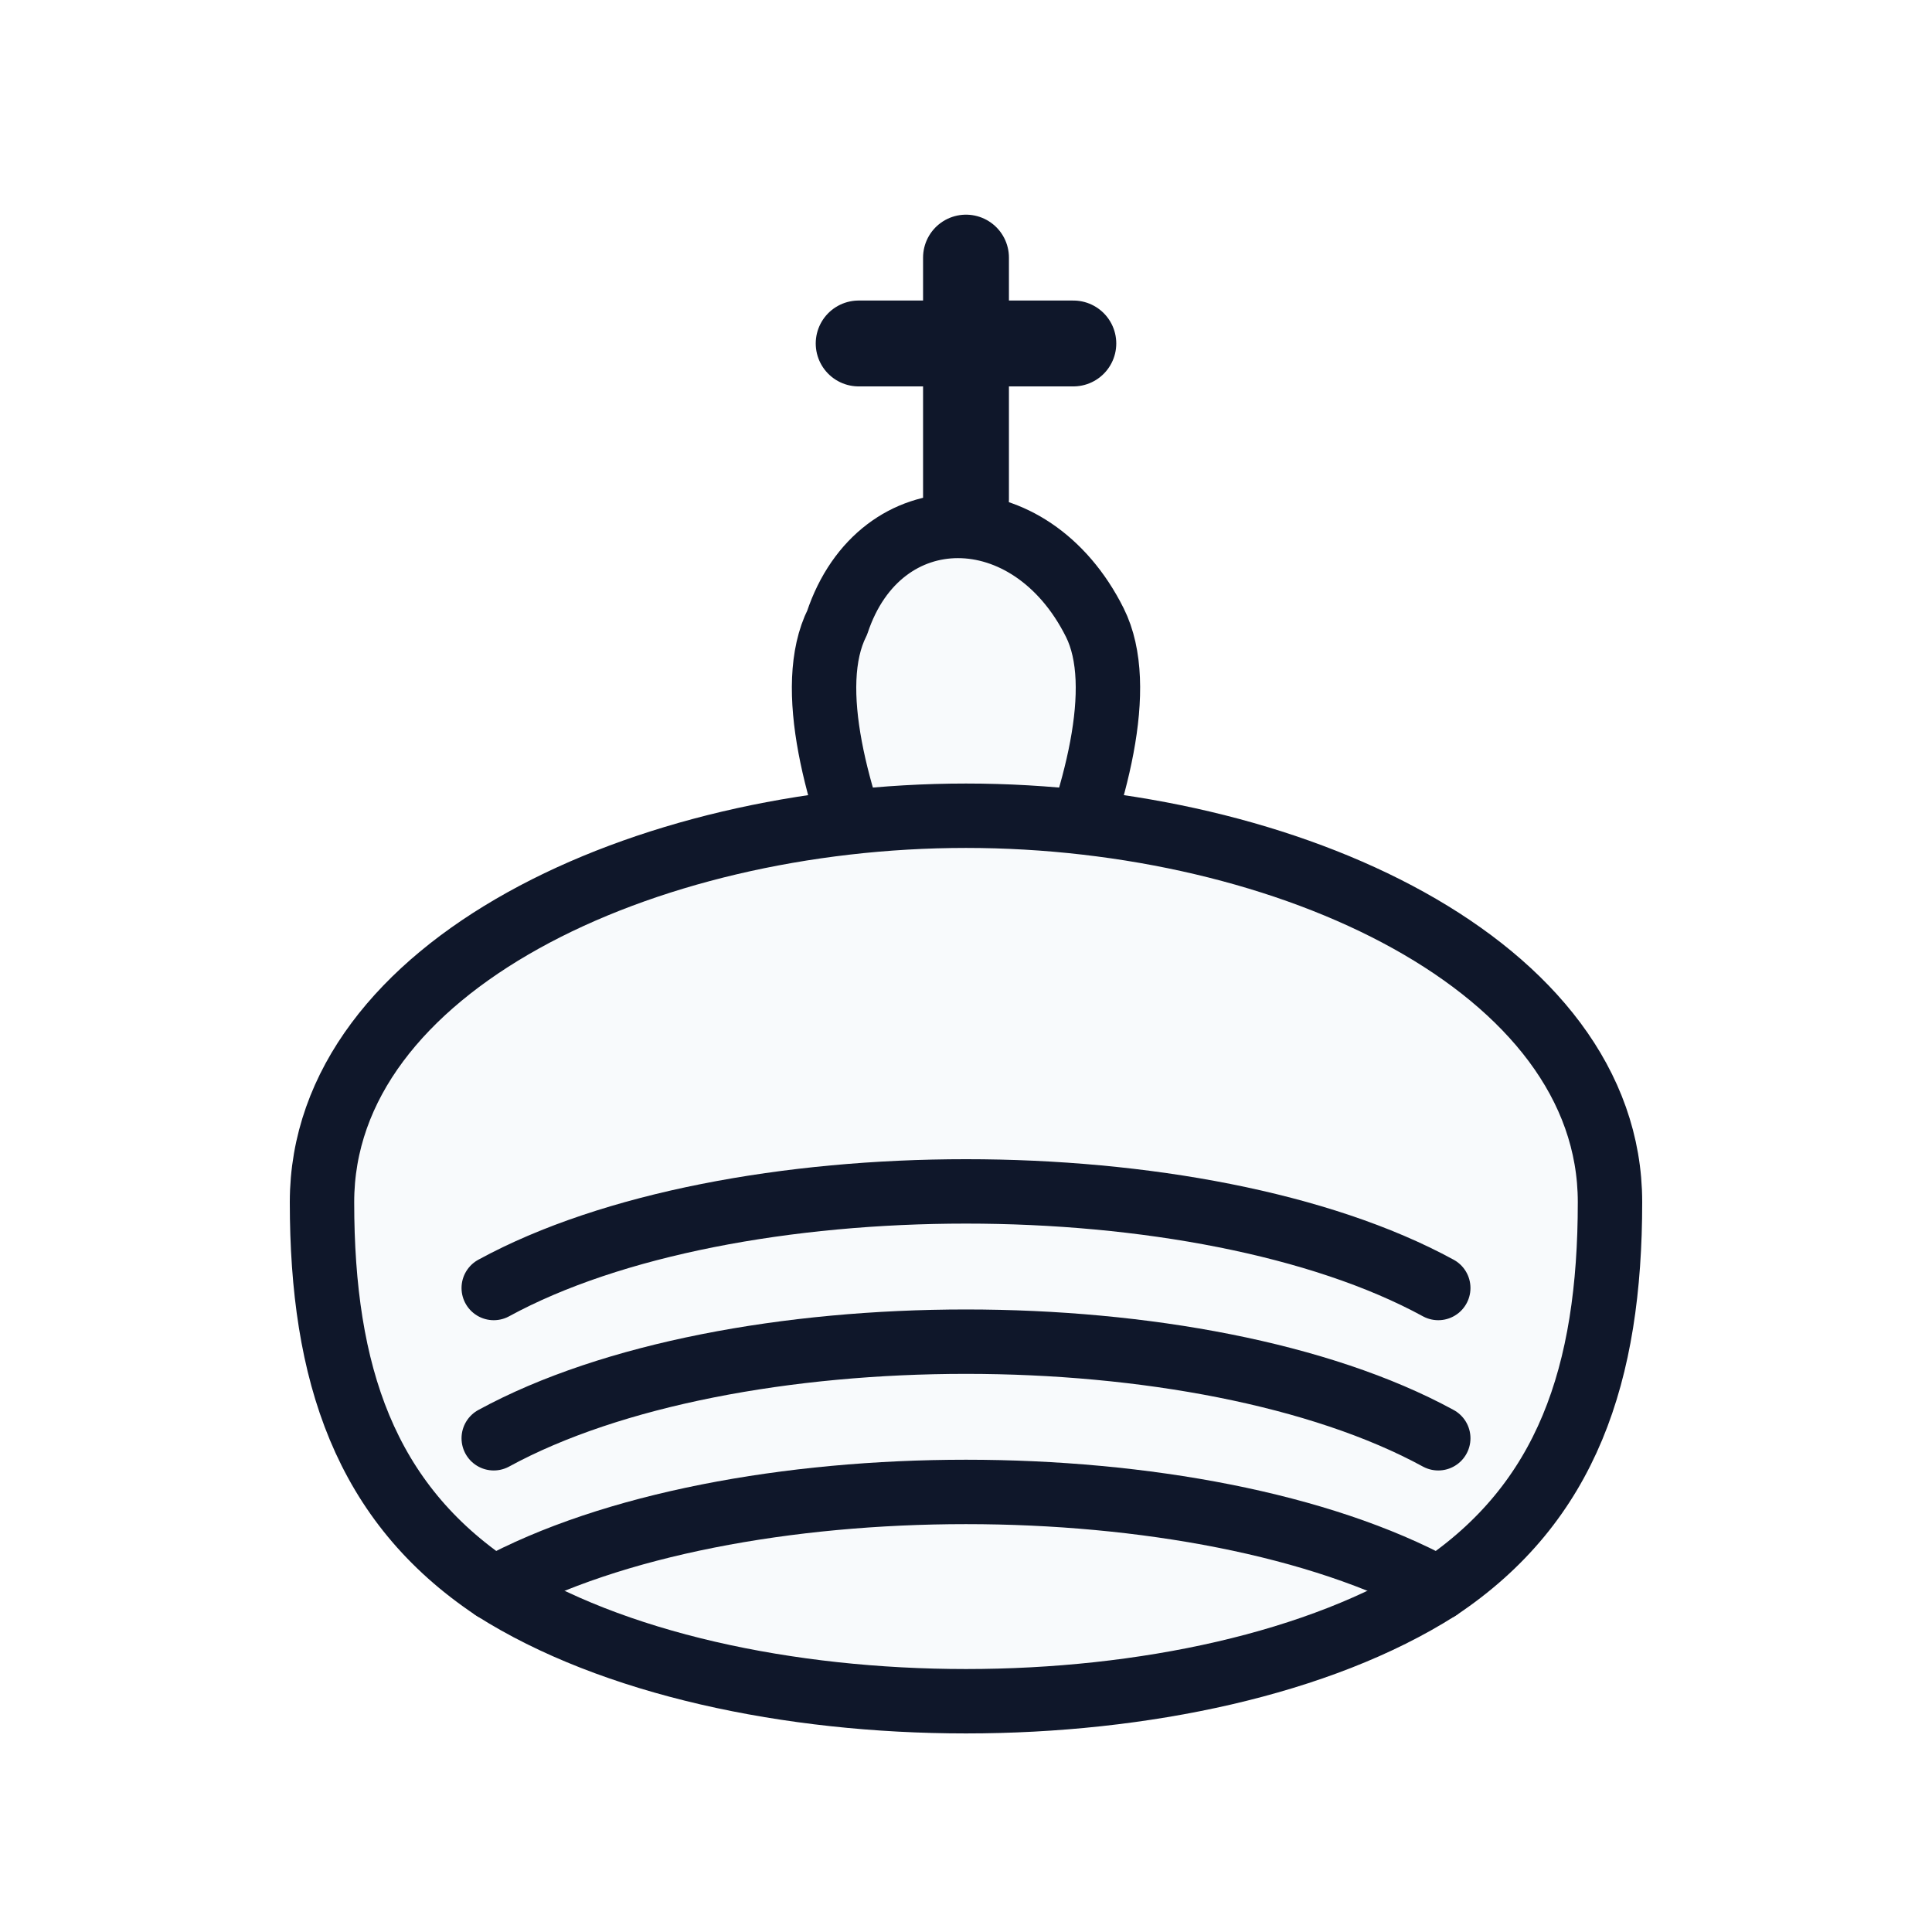
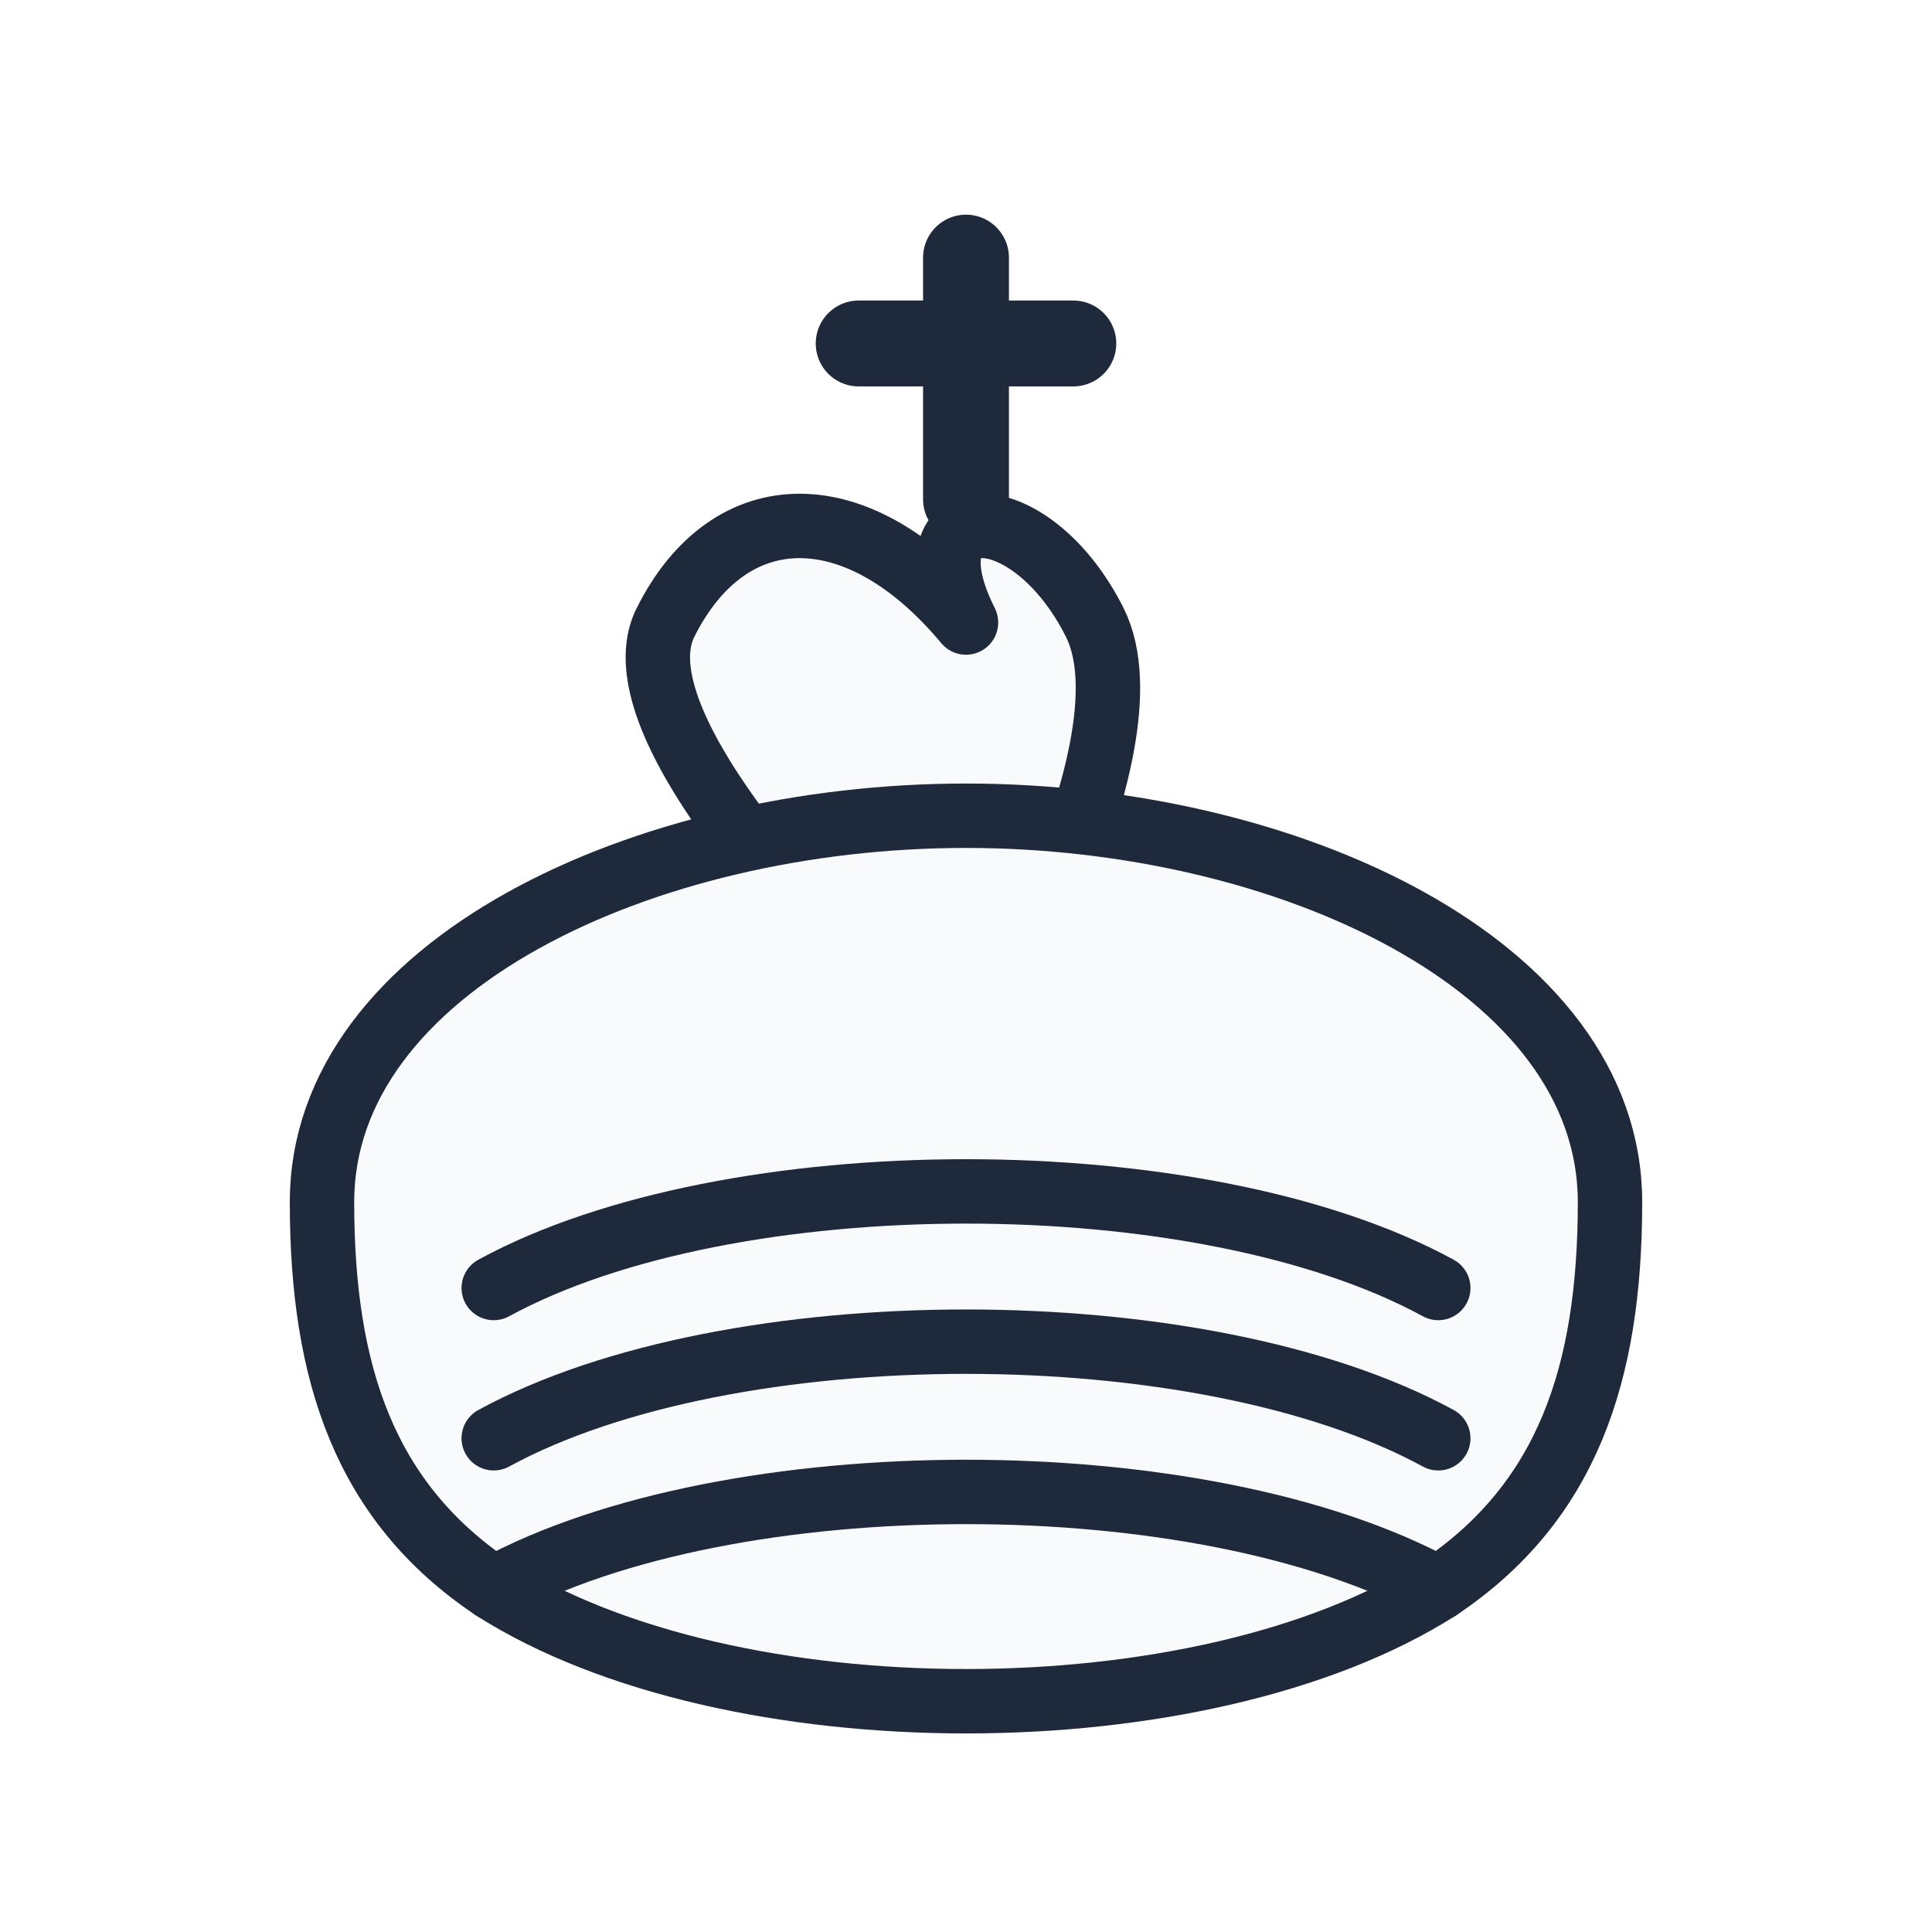
<svg xmlns="http://www.w3.org/2000/svg" viewBox="0 0 45 45" width="45" height="45">
-   <g style="     fill: #f8fafc;     stroke: #0f172a;     stroke-width: 1.5;     stroke-linecap: round;     stroke-linejoin: round; ">
-     <path d="M 22.5 11.63 L 22.5 6" stroke-width="2" />
-     <path d="M 20 8 L 25 8" stroke-width="2" />
-     <path d="M 22.5 25 C 22.5 25 27 17.5 25.5 14.5 C 24 11.5 20.5 11.5 19.5 14.5 C 18 17.5 22.5 25 22.5 25" />
-     <path d="M 11.5 37 C 17 40.5 28 40.5 33.5 37 C 36.5 35 37.5 32 37.5 28 C 37.5 22.5 30 19 22.5 19 C 15 19 7.5 22.5 7.5 28 C 7.5 32 8.5 35 11.5 37 z" />
-     <path d="M 11.5 30 C 17 27 28 27 33.5 30" stroke-width="1.5" />
-     <path d="M 11.5 33.5 C 17 30.5 28 30.5 33.5 33.5" stroke-width="1.5" />
-     <path d="M 11.5 37 C 17 34 28 34 33.5 37" stroke-width="1.5" />
+   <g style="fill:#f8fafc; stroke:#1e293b; stroke-width:1.5; stroke-linecap:round; stroke-linejoin:round;">
+     <path d="M 22.5,11.63 L 22.5,6" style="fill:none; stroke-width:2;" />
+     <path d="M 20,8 L 25,8" style="fill:none; stroke-width:2;" />
+     <path d="M 22.5,25 C 22.5,25 27,17.5 25.5,14.5 C 24,11.5 21,11.5 22.5,14.5 C 20,11.5 17,11.5 15.5,14.5 C 14,17.5 22.5,25 22.5,25" />
+     <path d="M 11.5,37 C 17,40.5 28,40.5 33.5,37 C 36.5,35 37.5,32 37.5,28 C 37.5,22.5 30,19 22.5,19 C 15,19 7.5,22.5 7.5,28 C 7.5,32 8.5,35 11.5,37 z" />
+     <path d="M 11.5,30 C 17,27 28,27 33.5,30" style="fill:none;" />
+     <path d="M 11.5,33.5 C 17,30.5 28,30.5 33.5,33.5" style="fill:none;" />
+     <path d="M 11.5,37 C 17,34 28,34 33.5,37" style="fill:none;" />
  </g>
</svg>
